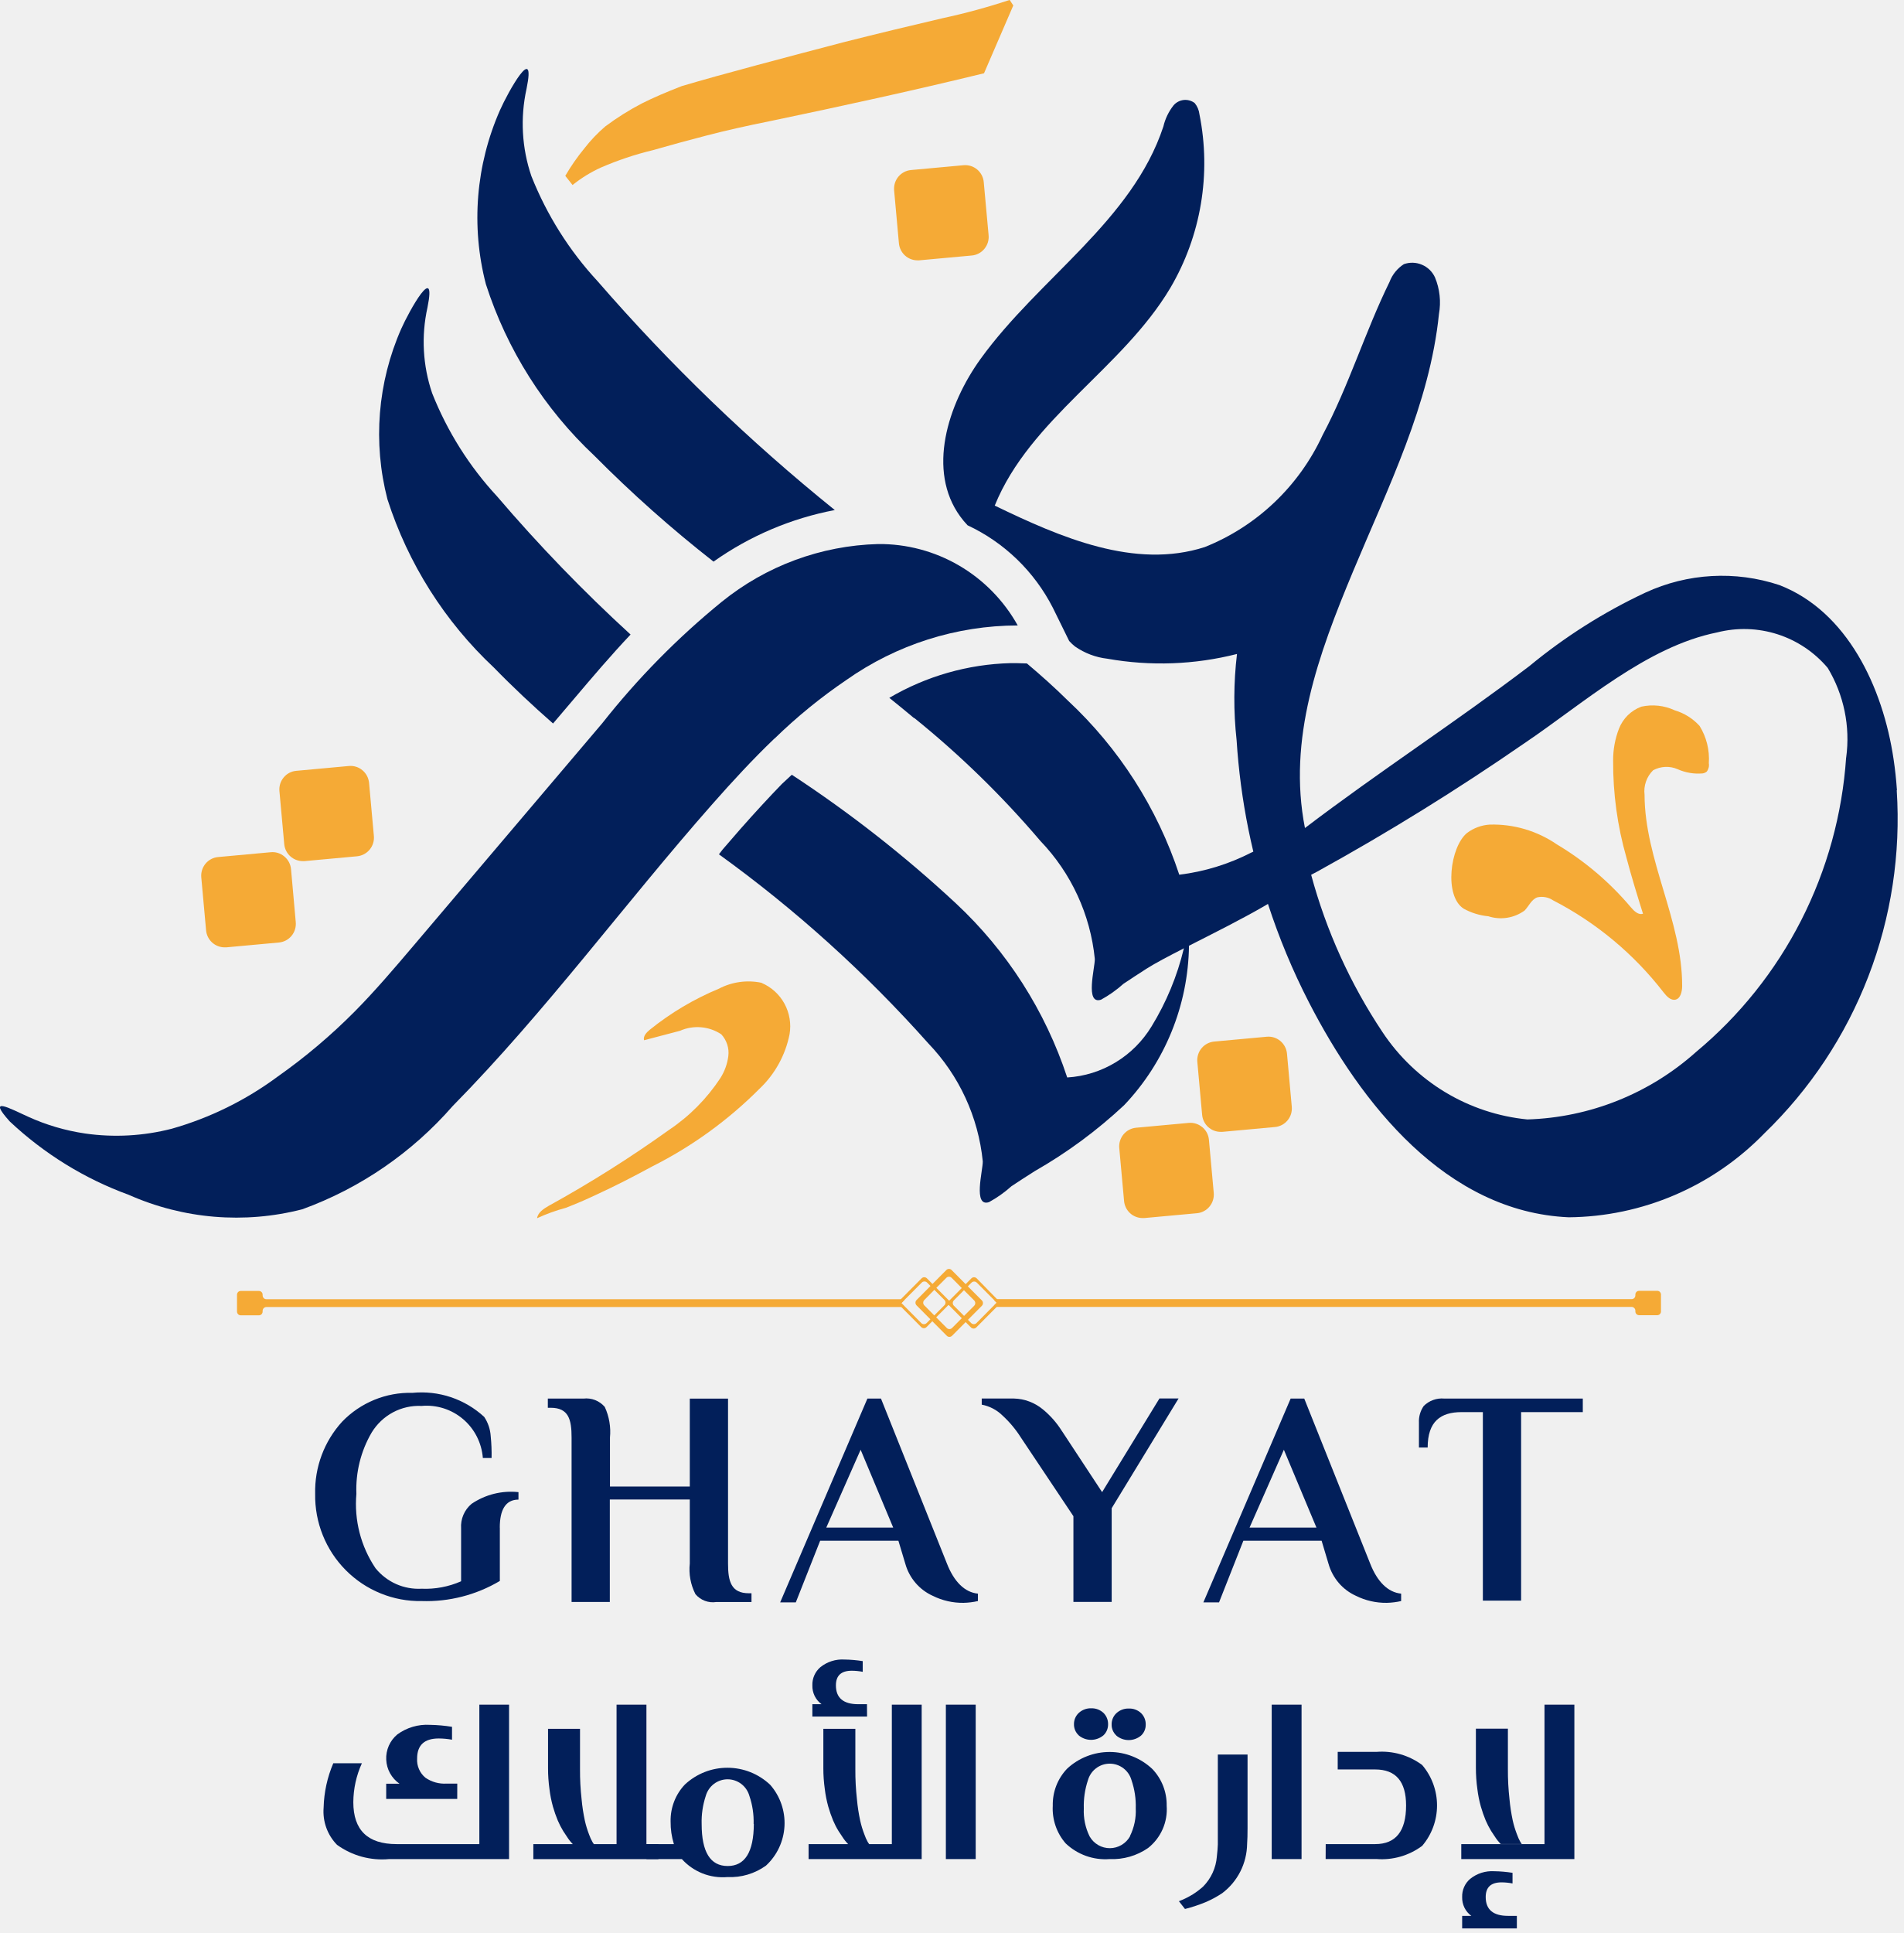
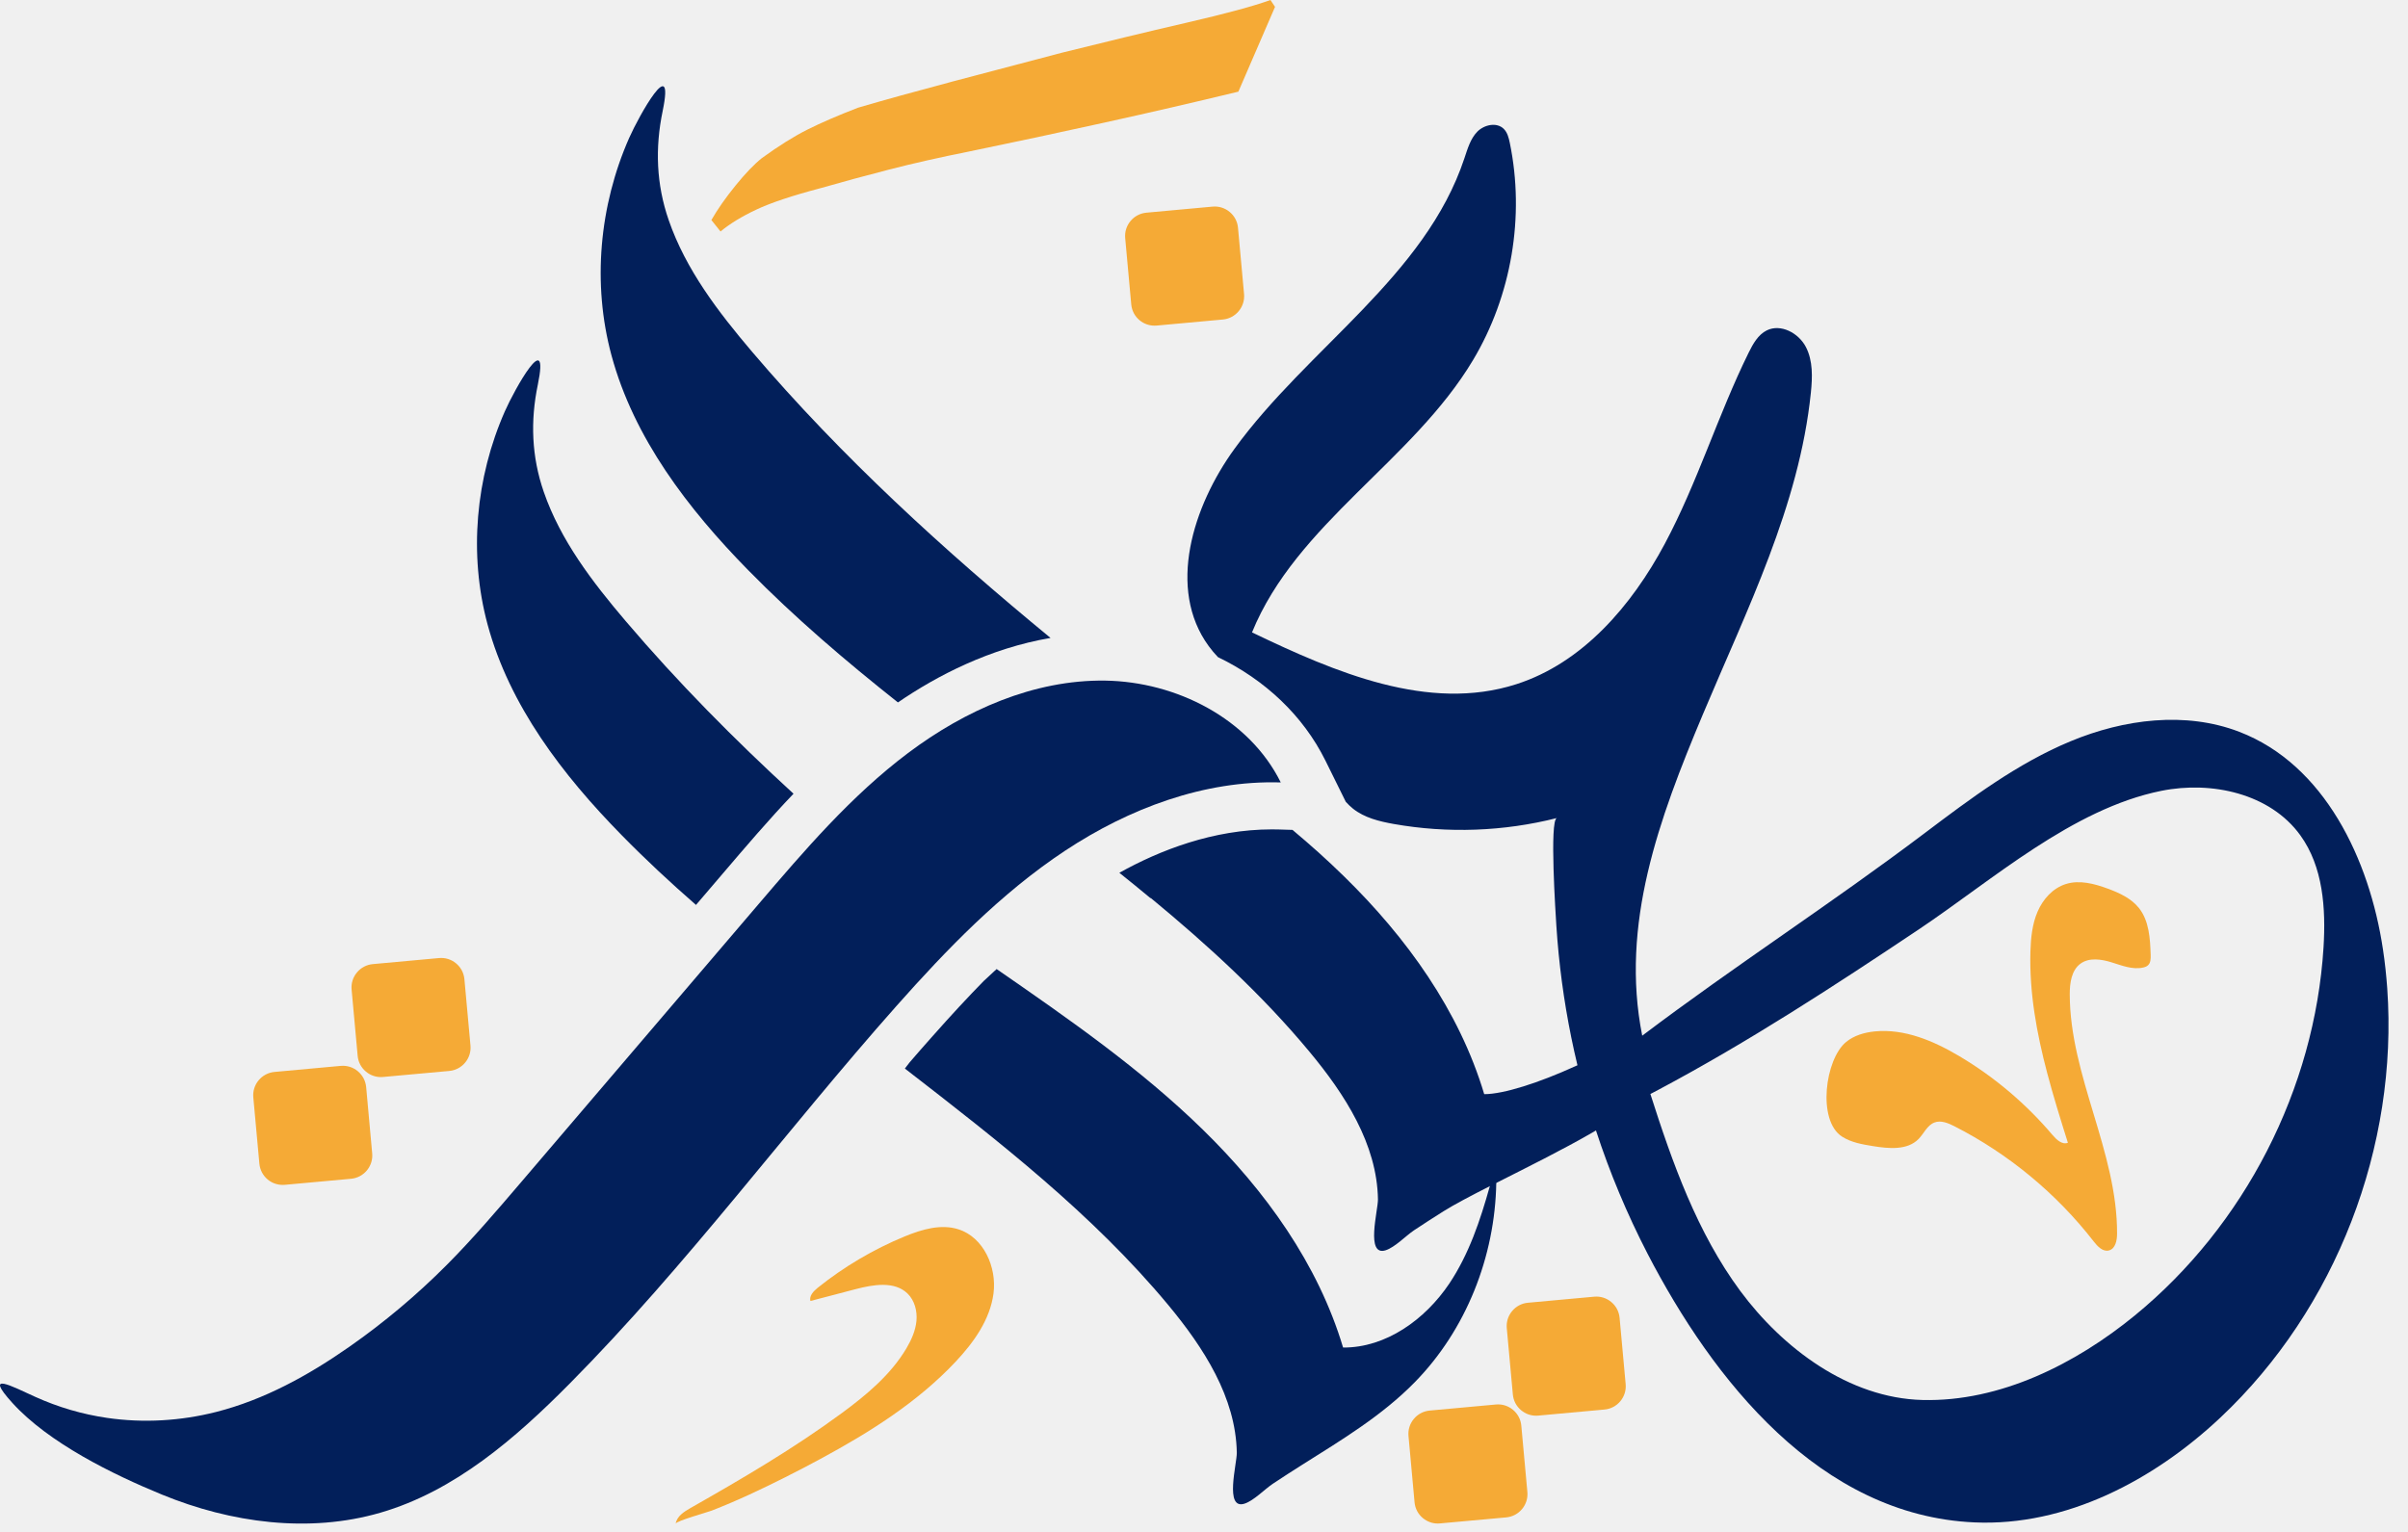
- <svg xmlns="http://www.w3.org/2000/svg" width="65" height="66" viewBox="0 0 65 66" fill="none">
-   <g clip-path="url(#clip0_188_131)">
-     <path d="M17.385 58.203V63.476H13.288C12.656 63.535 12.025 63.362 11.51 62.99C11.347 62.824 11.222 62.624 11.143 62.405C11.064 62.186 11.033 61.952 11.052 61.719C11.065 61.198 11.177 60.683 11.382 60.204H12.359C12.169 60.621 12.069 61.074 12.066 61.533C12.066 62.488 12.559 62.965 13.543 62.965H16.37V58.203L17.385 58.203ZM15.615 61.422H13.189V60.903H13.643C13.509 60.81 13.399 60.688 13.32 60.545C13.241 60.403 13.197 60.244 13.19 60.081C13.182 59.918 13.213 59.755 13.278 59.606C13.344 59.457 13.443 59.325 13.568 59.221C13.89 58.985 14.284 58.869 14.682 58.893C14.935 58.897 15.187 58.92 15.437 58.96V59.4C15.287 59.373 15.135 59.359 14.983 59.358C14.491 59.358 14.245 59.587 14.245 60.043C14.237 60.167 14.259 60.292 14.309 60.406C14.358 60.52 14.434 60.62 14.53 60.699C14.742 60.845 14.996 60.915 15.252 60.899H15.616L15.615 61.422Z" fill="#021F5A" />
-     <path d="M22.486 62.966V63.477H18.214V62.966H21.056V58.203H22.076V62.966H22.486ZM19.519 62.92C19.476 62.873 19.436 62.823 19.4 62.77L19.235 62.521C19.165 62.406 19.103 62.285 19.049 62.16C18.985 62.006 18.93 61.848 18.884 61.688C18.829 61.491 18.789 61.291 18.765 61.088C18.732 60.848 18.715 60.607 18.716 60.365V59.028H19.808V60.411C19.806 60.752 19.824 61.093 19.862 61.433C19.884 61.678 19.922 61.922 19.973 62.163C20.009 62.324 20.058 62.483 20.117 62.636C20.148 62.725 20.187 62.811 20.233 62.893L20.282 62.968H19.564L19.519 62.92Z" fill="#021F5A" />
-     <path d="M26.302 60.939C26.642 61.326 26.818 61.833 26.791 62.349C26.764 62.865 26.537 63.351 26.158 63.7C25.776 63.974 25.314 64.112 24.846 64.09C24.556 64.115 24.265 64.073 23.994 63.967C23.724 63.86 23.481 63.692 23.286 63.476H22.077V62.965H23.014C22.937 62.715 22.899 62.455 22.902 62.193C22.897 61.96 22.938 61.728 23.022 61.511C23.106 61.293 23.232 61.095 23.393 60.927C23.79 60.559 24.31 60.355 24.85 60.358C25.39 60.36 25.908 60.567 26.302 60.939M25.737 62.275C25.746 61.951 25.698 61.627 25.593 61.321C25.547 61.157 25.45 61.013 25.315 60.91C25.18 60.808 25.016 60.752 24.848 60.752C24.679 60.752 24.515 60.808 24.38 60.91C24.246 61.013 24.148 61.157 24.102 61.321C24 61.63 23.952 61.955 23.962 62.28C23.962 63.235 24.258 63.712 24.849 63.713C25.441 63.714 25.739 63.236 25.744 62.28" fill="#021F5A" />
-     <path d="M31.476 58.203V63.476H27.614V62.965H30.457V58.203L31.476 58.203ZM29.611 58.61H27.743V58.188H28.057C27.956 58.114 27.875 58.017 27.82 57.905C27.766 57.792 27.739 57.669 27.743 57.544C27.739 57.427 27.762 57.31 27.809 57.203C27.856 57.096 27.927 57.001 28.015 56.925C28.248 56.737 28.543 56.644 28.84 56.663C29.049 56.666 29.257 56.684 29.463 56.717V57.082C29.34 57.058 29.214 57.046 29.088 57.045C28.727 57.045 28.547 57.211 28.547 57.545C28.547 57.974 28.802 58.188 29.31 58.188H29.608L29.611 58.61ZM28.923 62.92C28.879 62.873 28.839 62.823 28.803 62.77L28.638 62.521C28.567 62.406 28.505 62.285 28.452 62.16C28.388 62.006 28.333 61.848 28.287 61.688C28.232 61.491 28.192 61.291 28.168 61.088C28.134 60.848 28.117 60.607 28.118 60.365V59.028H29.211V60.411C29.209 60.752 29.227 61.093 29.265 61.433C29.287 61.678 29.324 61.922 29.376 62.163C29.412 62.324 29.46 62.483 29.52 62.636C29.551 62.726 29.589 62.812 29.635 62.894L29.685 62.969H28.967L28.923 62.92Z" fill="#021F5A" />
-     <path d="M33.321 58.203H32.302V63.476H33.321V58.203Z" fill="#021F5A" />
-     <path d="M36.394 62.941C36.085 62.587 35.927 62.125 35.953 61.654C35.948 61.421 35.988 61.189 36.072 60.972C36.157 60.755 36.283 60.556 36.444 60.388C36.84 60.02 37.361 59.817 37.901 59.819C38.44 59.821 38.959 60.029 39.353 60.4C39.675 60.736 39.851 61.187 39.843 61.654C39.863 61.928 39.816 62.204 39.705 62.456C39.594 62.708 39.423 62.928 39.208 63.098C38.823 63.364 38.362 63.497 37.895 63.476C37.621 63.497 37.346 63.46 37.088 63.368C36.829 63.275 36.593 63.13 36.393 62.94M36.838 59.249C36.786 59.201 36.745 59.143 36.717 59.078C36.689 59.013 36.676 58.942 36.677 58.871C36.676 58.799 36.69 58.727 36.718 58.661C36.747 58.594 36.789 58.534 36.842 58.485C36.957 58.38 37.108 58.323 37.263 58.328C37.34 58.325 37.417 58.337 37.489 58.364C37.562 58.391 37.628 58.433 37.685 58.485C37.736 58.536 37.776 58.596 37.803 58.662C37.83 58.728 37.843 58.8 37.842 58.871C37.843 58.943 37.83 59.014 37.802 59.08C37.775 59.146 37.733 59.205 37.681 59.253C37.562 59.351 37.413 59.405 37.26 59.405C37.106 59.405 36.958 59.351 36.839 59.253M38.589 62.691C38.735 62.397 38.803 62.069 38.787 61.74C38.797 61.416 38.748 61.093 38.643 60.786C38.598 60.622 38.5 60.478 38.366 60.376C38.231 60.273 38.067 60.218 37.898 60.218C37.729 60.218 37.565 60.273 37.431 60.376C37.296 60.478 37.199 60.622 37.153 60.786C37.05 61.094 37.003 61.419 37.013 61.745C36.997 62.076 37.065 62.406 37.212 62.703C37.282 62.826 37.383 62.927 37.505 62.998C37.626 63.068 37.764 63.105 37.905 63.104C38.045 63.103 38.183 63.065 38.304 62.993C38.425 62.921 38.525 62.819 38.594 62.695M38.124 59.257C38.072 59.209 38.031 59.151 38.003 59.086C37.975 59.02 37.961 58.95 37.963 58.879C37.962 58.807 37.976 58.735 38.004 58.669C38.032 58.602 38.075 58.542 38.128 58.493C38.242 58.388 38.393 58.331 38.549 58.336C38.626 58.333 38.703 58.345 38.775 58.372C38.847 58.399 38.914 58.441 38.97 58.493C39.021 58.544 39.061 58.604 39.088 58.67C39.115 58.736 39.129 58.808 39.127 58.879C39.129 58.951 39.116 59.022 39.088 59.088C39.06 59.154 39.019 59.213 38.966 59.261C38.848 59.359 38.699 59.413 38.545 59.413C38.392 59.413 38.243 59.359 38.125 59.261" fill="#021F5A" />
-     <path d="M40.261 64.915C40.427 64.851 40.588 64.772 40.74 64.678C40.862 64.6 40.978 64.513 41.086 64.416C41.36 64.14 41.527 63.775 41.557 63.386C41.577 63.214 41.587 63.077 41.59 62.975C41.59 62.898 41.59 62.746 41.59 62.518V59.907H42.605V62.423C42.605 62.645 42.6 62.823 42.59 62.959C42.585 63.286 42.507 63.608 42.359 63.9C42.212 64.191 41.999 64.445 41.739 64.641C41.568 64.755 41.387 64.853 41.199 64.936C40.961 65.035 40.717 65.117 40.468 65.18L40.261 64.915Z" fill="#021F5A" />
-     <path d="M44.449 58.203H43.43V63.476H44.449V58.203Z" fill="#021F5A" />
-     <path d="M45.274 62.965H46.963C47.667 62.965 48.019 62.525 48.019 61.645C48.019 60.825 47.667 60.416 46.963 60.416H45.684V59.816H47.005C47.562 59.771 48.118 59.93 48.568 60.264C48.896 60.648 49.076 61.138 49.076 61.645C49.076 62.151 48.896 62.641 48.568 63.025C48.118 63.359 47.563 63.519 47.005 63.474H45.272L45.274 62.965Z" fill="#021F5A" />
-     <path d="M53.766 58.203V63.476H49.904V62.965H52.746V58.203L53.766 58.203ZM51.504 65.415H51.802V65.843H49.934V65.415H50.247C50.147 65.342 50.066 65.245 50.011 65.133C49.957 65.02 49.93 64.897 49.934 64.772C49.93 64.655 49.953 64.538 50 64.431C50.047 64.324 50.117 64.229 50.206 64.153C50.439 63.965 50.733 63.872 51.031 63.891C51.24 63.894 51.448 63.912 51.654 63.945V64.308C51.531 64.284 51.405 64.272 51.279 64.271C50.918 64.271 50.738 64.437 50.738 64.771C50.738 65.2 50.992 65.415 51.501 65.415M51.208 62.915C51.164 62.868 51.124 62.818 51.088 62.765L50.923 62.516C50.853 62.401 50.791 62.28 50.737 62.155C50.673 62.001 50.618 61.843 50.572 61.682C50.517 61.486 50.477 61.285 50.453 61.083C50.419 60.843 50.403 60.602 50.403 60.36V59.023H51.496V60.406C51.494 60.747 51.512 61.088 51.55 61.428C51.572 61.673 51.61 61.917 51.661 62.158C51.697 62.319 51.745 62.477 51.805 62.631C51.836 62.72 51.874 62.806 51.92 62.888L51.97 62.963H51.252L51.208 62.915Z" fill="#021F5A" />
-     <path d="M30.879 44.396L30.78 44.496L30.879 44.596V44.627H9.098C9.081 44.627 9.064 44.631 9.048 44.637C9.033 44.644 9.019 44.653 9.007 44.665C8.995 44.677 8.986 44.691 8.979 44.707C8.973 44.723 8.969 44.739 8.969 44.756V44.781C8.969 44.816 8.956 44.848 8.932 44.873C8.908 44.897 8.875 44.91 8.841 44.91H8.222C8.188 44.91 8.156 44.897 8.132 44.873C8.108 44.848 8.094 44.816 8.094 44.781V44.206C8.094 44.172 8.108 44.139 8.132 44.115C8.156 44.091 8.188 44.078 8.222 44.078H8.841C8.875 44.078 8.908 44.091 8.932 44.115C8.956 44.139 8.969 44.172 8.969 44.206V44.231C8.969 44.248 8.973 44.265 8.979 44.281C8.986 44.297 8.995 44.311 9.007 44.323C9.019 44.335 9.033 44.344 9.048 44.351C9.064 44.357 9.081 44.36 9.098 44.36H30.878L30.879 44.396Z" fill="#F5AA36" />
-     <path d="M56.724 44.203V44.777C56.724 44.812 56.711 44.844 56.687 44.868C56.663 44.893 56.63 44.906 56.596 44.906H55.977C55.943 44.906 55.91 44.893 55.886 44.868C55.862 44.844 55.849 44.812 55.849 44.777V44.752C55.849 44.718 55.835 44.685 55.811 44.661C55.787 44.637 55.755 44.623 55.721 44.623H33.963V44.559L34.037 44.484L33.963 44.409V44.358H55.721C55.755 44.358 55.787 44.345 55.811 44.321C55.835 44.297 55.849 44.264 55.849 44.229V44.203C55.849 44.168 55.862 44.136 55.886 44.111C55.91 44.087 55.943 44.074 55.977 44.074H56.596C56.63 44.074 56.663 44.087 56.687 44.111C56.711 44.136 56.724 44.168 56.724 44.203Z" fill="#F5AA36" />
-     <path d="M33.355 43.648C33.331 43.624 33.298 43.61 33.264 43.61C33.231 43.61 33.198 43.624 33.174 43.648L32.975 43.848L32.412 44.414L32.335 44.494L33.159 45.324C33.171 45.336 33.185 45.346 33.201 45.352C33.217 45.359 33.233 45.362 33.25 45.362C33.267 45.362 33.284 45.359 33.299 45.352C33.315 45.346 33.329 45.336 33.341 45.324L34.036 44.624L34.084 44.576C34.108 44.552 34.121 44.52 34.121 44.485C34.121 44.451 34.108 44.419 34.084 44.394L33.355 43.648ZM33.057 45.064L32.925 44.931L32.576 44.582C32.564 44.57 32.554 44.556 32.548 44.54C32.542 44.525 32.538 44.508 32.538 44.491C32.538 44.474 32.542 44.457 32.548 44.441C32.554 44.426 32.564 44.411 32.576 44.399L32.923 44.05L33.055 43.918L33.178 43.794C33.202 43.77 33.235 43.756 33.269 43.756C33.302 43.756 33.335 43.77 33.359 43.794L34.038 44.477L33.964 44.552L33.348 45.174C33.336 45.186 33.322 45.196 33.306 45.202C33.291 45.209 33.274 45.212 33.257 45.212C33.24 45.212 33.223 45.209 33.208 45.202C33.192 45.196 33.178 45.186 33.166 45.174L33.057 45.064Z" fill="#F5AA36" />
-     <path d="M33.051 43.919L32.978 43.846L32.499 43.364C32.488 43.352 32.473 43.342 32.458 43.336C32.442 43.329 32.425 43.326 32.408 43.326C32.392 43.326 32.375 43.329 32.359 43.336C32.344 43.342 32.33 43.352 32.318 43.364L31.772 43.913L31.301 44.388C31.277 44.413 31.264 44.445 31.264 44.479C31.264 44.513 31.277 44.546 31.301 44.57L32.333 45.608C32.344 45.62 32.359 45.63 32.374 45.636C32.39 45.643 32.407 45.646 32.423 45.646C32.44 45.646 32.457 45.643 32.473 45.636C32.488 45.63 32.502 45.62 32.514 45.608L32.98 45.139L33.053 45.066L33.532 44.584C33.544 44.572 33.553 44.558 33.56 44.542C33.566 44.527 33.569 44.51 33.569 44.493C33.569 44.476 33.566 44.459 33.56 44.443C33.553 44.428 33.544 44.413 33.532 44.401L33.051 43.919ZM32.514 45.342C32.502 45.354 32.488 45.364 32.473 45.37C32.457 45.377 32.44 45.38 32.423 45.38C32.407 45.38 32.39 45.377 32.374 45.37C32.359 45.364 32.344 45.354 32.333 45.342L31.979 44.986L31.906 44.913L31.566 44.57C31.542 44.546 31.528 44.513 31.528 44.479C31.528 44.445 31.542 44.413 31.566 44.388L31.904 44.045L31.977 43.972L32.318 43.63C32.33 43.618 32.344 43.608 32.359 43.601C32.375 43.595 32.392 43.592 32.408 43.592C32.425 43.592 32.442 43.595 32.458 43.601C32.473 43.608 32.488 43.618 32.499 43.63L32.92 44.053L33.268 44.401C33.28 44.413 33.29 44.428 33.296 44.443C33.303 44.459 33.306 44.476 33.306 44.493C33.306 44.51 33.303 44.527 33.296 44.542C33.29 44.558 33.28 44.572 33.268 44.584L32.514 45.342Z" fill="#F5AA36" />
-     <path d="M32.414 44.411L31.976 43.971L31.844 43.838L31.655 43.648C31.643 43.636 31.629 43.626 31.613 43.619C31.598 43.613 31.581 43.61 31.564 43.61C31.547 43.61 31.53 43.613 31.515 43.619C31.499 43.626 31.485 43.636 31.473 43.648L30.778 44.347L30.73 44.395C30.706 44.42 30.693 44.452 30.693 44.486C30.693 44.52 30.706 44.553 30.73 44.577L30.765 44.612L31.46 45.312C31.484 45.336 31.517 45.35 31.551 45.35C31.584 45.35 31.617 45.336 31.641 45.312L31.84 45.112L31.972 44.979L32.396 44.552L32.474 44.472L32.414 44.411ZM31.644 45.175C31.62 45.199 31.587 45.213 31.554 45.213C31.52 45.213 31.487 45.199 31.463 45.175L30.784 44.491L30.883 44.391L31.479 43.792C31.491 43.779 31.505 43.77 31.521 43.763C31.536 43.757 31.553 43.754 31.57 43.754C31.587 43.754 31.604 43.757 31.619 43.763C31.635 43.77 31.649 43.779 31.661 43.792L31.909 44.041L32.252 44.384C32.264 44.396 32.274 44.411 32.28 44.426C32.287 44.442 32.29 44.459 32.29 44.476C32.29 44.493 32.287 44.51 32.28 44.525C32.274 44.541 32.264 44.555 32.252 44.567L31.644 45.175Z" fill="#F5AA36" />
-     <path d="M17.07 52.158V53.98C16.263 54.459 15.336 54.697 14.399 54.666C13.919 54.675 13.443 54.586 12.998 54.404C12.553 54.224 12.149 53.954 11.81 53.613C11.47 53.272 11.203 52.865 11.023 52.417C10.843 51.97 10.755 51.49 10.763 51.008C10.741 50.097 11.071 49.214 11.683 48.543C11.994 48.22 12.368 47.966 12.782 47.796C13.196 47.626 13.64 47.545 14.087 47.557C14.53 47.514 14.976 47.564 15.398 47.705C15.82 47.847 16.208 48.076 16.536 48.378C16.667 48.574 16.743 48.8 16.758 49.035C16.783 49.283 16.793 49.533 16.788 49.782H16.49C16.47 49.526 16.4 49.277 16.284 49.049C16.168 48.821 16.008 48.618 15.813 48.453C15.619 48.288 15.393 48.163 15.15 48.086C14.907 48.009 14.652 47.981 14.398 48.004C14.058 47.987 13.72 48.063 13.42 48.223C13.12 48.384 12.868 48.623 12.691 48.915C12.322 49.547 12.142 50.273 12.171 51.006C12.091 51.902 12.322 52.8 12.824 53.545C13.013 53.778 13.254 53.963 13.527 54.085C13.8 54.206 14.098 54.261 14.397 54.245C14.86 54.265 15.322 54.178 15.747 53.991V52.184C15.736 52.026 15.763 51.868 15.825 51.723C15.887 51.577 15.983 51.449 16.104 51.347C16.574 51.028 17.142 50.886 17.706 50.947V51.202C17.261 51.202 17.068 51.56 17.068 52.157" fill="#021F5A" />
-     <path d="M23.557 50.754V47.754H24.863V53.384C24.863 53.984 24.962 54.4 25.575 54.4H25.664V54.699H24.462C24.33 54.719 24.196 54.705 24.071 54.658C23.947 54.611 23.836 54.533 23.75 54.431C23.585 54.108 23.518 53.745 23.557 53.385V51.199H20.826V54.698H19.52V49.083C19.52 48.471 19.421 48.067 18.808 48.067H18.709V47.753H19.926C20.061 47.737 20.198 47.755 20.325 47.804C20.451 47.854 20.564 47.934 20.653 48.037C20.804 48.364 20.866 48.725 20.831 49.083V50.755L23.557 50.754Z" fill="#021F5A" />
-     <path d="M30.086 47.752L32.343 53.397C32.58 53.997 32.939 54.368 33.397 54.413V54.666C33.236 54.703 33.072 54.723 32.907 54.727C32.542 54.732 32.181 54.65 31.854 54.487C31.628 54.385 31.428 54.235 31.267 54.047C31.105 53.858 30.986 53.637 30.919 53.398L30.681 52.606H28.009L27.177 54.712H26.643L29.623 47.752H30.086ZM29.391 49.5L28.218 52.158H30.504L29.391 49.5Z" fill="#021F5A" />
-     <path d="M36.273 48.872L37.638 50.947L39.597 47.748H40.25L37.965 51.496V54.696H36.658V51.769L34.863 49.081C34.689 48.806 34.479 48.554 34.239 48.334C34.044 48.141 33.796 48.011 33.527 47.96V47.751H34.625C34.988 47.759 35.338 47.891 35.618 48.124C35.875 48.336 36.095 48.588 36.271 48.871" fill="#021F5A" />
-     <path d="M44.541 47.752L46.797 53.397C47.034 53.997 47.393 54.368 47.85 54.413V54.666C47.689 54.703 47.525 54.723 47.36 54.727C46.995 54.732 46.634 54.65 46.306 54.487C46.081 54.385 45.881 54.235 45.719 54.047C45.558 53.858 45.439 53.637 45.371 53.398L45.134 52.606H42.462L41.631 54.712H41.096L44.077 47.752H44.541ZM43.845 49.5L42.673 52.158H44.958L43.845 49.5Z" fill="#021F5A" />
-     <path d="M49.32 47.752H54.054V48.215H51.947V54.651H50.641V48.215H49.914C49.201 48.215 48.756 48.529 48.756 49.425H48.458V48.573C48.448 48.371 48.506 48.172 48.621 48.006C48.711 47.915 48.821 47.846 48.941 47.802C49.061 47.758 49.189 47.741 49.316 47.752" fill="#021F5A" />
-     <path d="M33.605 2.502C32.402 2.795 31.19 3.076 29.968 3.347C28.746 3.618 27.534 3.878 26.331 4.129C25.502 4.295 24.766 4.461 24.123 4.629C23.48 4.796 22.869 4.963 22.289 5.129C21.683 5.275 21.09 5.474 20.517 5.723C20.172 5.88 19.849 6.08 19.553 6.317L19.305 6.004C19.497 5.674 19.715 5.36 19.957 5.066C20.17 4.791 20.409 4.54 20.673 4.315C21.066 4.021 21.482 3.76 21.917 3.533C22.29 3.345 22.746 3.147 23.285 2.939C23.99 2.731 24.851 2.491 25.868 2.219C26.884 1.947 27.869 1.687 28.822 1.438C29.981 1.146 31.101 0.875 32.179 0.624C32.957 0.457 33.725 0.248 34.48 -0.002L34.605 0.186L33.605 2.502Z" fill="#F5AA36" />
-     <path d="M21.533 21.667C20.856 22.384 20.224 23.128 19.603 23.861L18.887 24.703C18.192 24.093 17.515 23.46 16.87 22.797C15.19 21.225 13.938 19.246 13.232 17.049C12.729 15.11 12.895 13.056 13.703 11.225C13.969 10.625 14.922 8.905 14.598 10.501C14.382 11.473 14.438 12.486 14.759 13.428C15.276 14.732 16.029 15.928 16.981 16.954C18.402 18.618 19.923 20.192 21.536 21.667" fill="#021F5A" />
-     <path d="M40.605 32.292C40.577 34.322 39.787 36.266 38.392 37.733C37.466 38.6 36.442 39.356 35.342 39.984C35.074 40.155 34.806 40.325 34.542 40.502C34.308 40.712 34.051 40.895 33.776 41.045C33.219 41.23 33.569 39.952 33.563 39.655C33.411 38.14 32.756 36.721 31.705 35.627C29.561 33.219 27.163 31.053 24.552 29.17C24.595 29.113 24.637 29.056 24.683 29C24.881 28.77 25.08 28.54 25.279 28.312C25.809 27.712 26.272 27.212 26.696 26.774C26.698 26.771 26.7 26.769 26.703 26.767C26.815 26.661 26.927 26.556 27.041 26.453C29.027 27.755 30.901 29.223 32.642 30.842C34.388 32.469 35.697 34.515 36.446 36.789C37.03 36.754 37.598 36.577 38.099 36.273C38.601 35.97 39.022 35.548 39.327 35.045C39.832 34.222 40.204 33.324 40.429 32.384C40.436 32.362 40.441 32.339 40.447 32.317C40.498 32.137 40.547 31.956 40.596 31.777C40.602 31.949 40.605 32.122 40.602 32.295" fill="#021F5A" />
-     <path d="M41.059 38.486C40.995 38.432 40.921 38.391 40.841 38.366C40.761 38.341 40.678 38.332 40.594 38.34L38.798 38.505C38.715 38.513 38.635 38.537 38.561 38.576C38.487 38.615 38.422 38.668 38.368 38.733C38.315 38.797 38.275 38.872 38.25 38.952C38.225 39.032 38.216 39.116 38.224 39.2L38.388 41.008C38.403 41.167 38.475 41.314 38.592 41.422C38.709 41.529 38.862 41.589 39.02 41.589H39.078L40.875 41.424C40.958 41.417 41.04 41.393 41.114 41.353C41.188 41.314 41.254 41.26 41.307 41.195C41.361 41.13 41.401 41.055 41.425 40.974C41.45 40.893 41.458 40.809 41.45 40.724L41.286 38.917C41.279 38.833 41.255 38.752 41.216 38.678C41.177 38.603 41.124 38.538 41.059 38.484" fill="#F5AA36" />
-     <path d="M43.952 35.976C43.944 35.892 43.92 35.811 43.881 35.737C43.842 35.663 43.789 35.597 43.725 35.543C43.661 35.489 43.587 35.449 43.508 35.424C43.428 35.399 43.344 35.39 43.261 35.398L41.464 35.563C41.381 35.571 41.3 35.595 41.226 35.634C41.152 35.673 41.087 35.726 41.034 35.791C40.98 35.855 40.94 35.93 40.916 36.01C40.891 36.09 40.882 36.174 40.89 36.258L41.054 38.065C41.068 38.224 41.141 38.371 41.258 38.479C41.374 38.586 41.527 38.646 41.685 38.646H41.744L43.54 38.481C43.623 38.474 43.704 38.45 43.778 38.411C43.852 38.372 43.918 38.318 43.971 38.254C44.025 38.189 44.065 38.115 44.09 38.035C44.114 37.954 44.123 37.87 44.115 37.786L43.952 35.976Z" fill="#F5AA36" />
-     <path d="M33.596 6.219C33.589 6.136 33.565 6.054 33.526 5.98C33.487 5.906 33.434 5.84 33.37 5.786C33.306 5.733 33.232 5.692 33.152 5.667C33.073 5.643 32.989 5.634 32.906 5.641L31.11 5.806C31.026 5.814 30.946 5.838 30.872 5.877C30.798 5.916 30.733 5.969 30.679 6.034C30.626 6.099 30.586 6.173 30.561 6.253C30.537 6.333 30.528 6.418 30.535 6.501L30.699 8.309C30.714 8.467 30.787 8.615 30.904 8.722C31.02 8.829 31.173 8.889 31.331 8.889H31.39L33.187 8.724C33.27 8.717 33.352 8.692 33.426 8.653C33.5 8.614 33.565 8.56 33.619 8.495C33.672 8.43 33.712 8.355 33.737 8.274C33.761 8.193 33.77 8.109 33.761 8.025L33.596 6.219Z" fill="#F5AA36" />
-     <path d="M56.116 31.195C55.96 31.256 55.807 31.11 55.699 30.982C54.98 30.129 54.125 29.402 53.169 28.831C52.494 28.368 51.691 28.131 50.874 28.155C50.594 28.172 50.325 28.272 50.1 28.441C49.524 28.914 49.306 30.59 49.986 31.026C50.246 31.169 50.532 31.257 50.828 31.285C51.034 31.352 51.253 31.37 51.468 31.336C51.682 31.303 51.886 31.219 52.063 31.092C52.211 30.941 52.298 30.714 52.496 30.64C52.588 30.619 52.684 30.617 52.777 30.634C52.87 30.651 52.958 30.687 53.037 30.74C54.509 31.498 55.797 32.571 56.812 33.883C56.917 34.019 57.062 34.173 57.227 34.13C57.392 34.087 57.446 33.856 57.447 33.673C57.457 31.444 56.168 29.367 56.163 27.137C56.144 26.985 56.161 26.83 56.212 26.684C56.262 26.539 56.346 26.408 56.455 26.3C56.583 26.231 56.726 26.191 56.871 26.185C57.017 26.179 57.163 26.206 57.296 26.265C57.564 26.384 57.857 26.433 58.149 26.407C58.2 26.399 58.247 26.378 58.287 26.345C58.318 26.305 58.34 26.259 58.352 26.21C58.365 26.161 58.367 26.11 58.358 26.061C58.389 25.612 58.278 25.165 58.041 24.784C57.812 24.533 57.52 24.35 57.196 24.254C56.839 24.087 56.438 24.043 56.053 24.128C55.88 24.192 55.722 24.293 55.59 24.422C55.459 24.552 55.356 24.709 55.288 24.882C55.155 25.229 55.087 25.598 55.09 25.97C55.083 27.091 55.236 28.207 55.545 29.285C55.713 29.925 55.91 30.56 56.107 31.19" fill="#F5AA36" />
-     <path d="M26.011 33.557C25.516 33.452 25.001 33.523 24.552 33.757C23.704 34.109 22.91 34.58 22.194 35.157L22.188 35.162C22.077 35.253 21.958 35.38 21.995 35.518L23.22 35.196C23.446 35.096 23.694 35.054 23.94 35.075C24.187 35.095 24.424 35.178 24.631 35.314C24.723 35.413 24.792 35.53 24.834 35.659C24.876 35.787 24.89 35.923 24.873 36.058C24.839 36.326 24.746 36.584 24.6 36.812C24.139 37.513 23.543 38.114 22.848 38.579C21.53 39.524 20.157 40.39 18.738 41.172C18.565 41.272 18.372 41.396 18.341 41.595C18.657 41.449 18.985 41.33 19.322 41.24C19.667 41.107 20.008 40.961 20.344 40.801C20.997 40.502 21.636 40.173 22.269 39.829C23.626 39.147 24.865 38.251 25.939 37.173C26.465 36.675 26.824 36.023 26.965 35.31C27.025 34.953 26.963 34.587 26.79 34.269C26.617 33.952 26.343 33.703 26.012 33.562" fill="#F5AA36" />
-     <path d="M64.782 26.979C64.757 26.624 64.72 26.27 64.667 25.92C64.302 23.457 63.078 20.87 60.768 19.977C59.265 19.477 57.63 19.569 56.192 20.234C54.77 20.9 53.438 21.744 52.227 22.745C49.692 24.67 47.099 26.345 44.565 28.272C43.968 25.232 45.019 22.359 46.211 19.502C47.403 16.644 48.826 13.803 49.141 10.724C49.217 10.301 49.17 9.865 49.005 9.469C48.915 9.275 48.757 9.122 48.561 9.039C48.365 8.955 48.145 8.949 47.944 9.019C47.72 9.163 47.548 9.375 47.454 9.625C46.616 11.333 46.063 13.175 45.169 14.854C44.362 16.6 42.922 17.969 41.143 18.679C38.758 19.448 36.223 18.353 33.971 17.263C35.177 14.292 38.332 12.585 39.969 9.829C41.017 8.045 41.371 5.933 40.962 3.902C40.946 3.761 40.889 3.627 40.799 3.518C40.692 3.437 40.557 3.4 40.424 3.414C40.29 3.429 40.167 3.494 40.079 3.596C39.911 3.808 39.792 4.055 39.73 4.32C38.665 7.544 35.474 9.502 33.489 12.252C32.357 13.821 31.654 16.072 32.794 17.636C32.87 17.741 32.954 17.842 33.044 17.936C34.3 18.523 35.325 19.515 35.957 20.754L36.513 21.885C36.574 21.953 36.64 22.016 36.712 22.073C37.041 22.302 37.42 22.446 37.818 22.491C39.288 22.752 40.796 22.697 42.244 22.329C42.128 23.306 42.123 24.294 42.231 25.272C42.296 26.295 42.431 27.312 42.634 28.317C42.686 28.572 42.742 28.825 42.802 29.078L42.732 29.111C41.962 29.506 41.13 29.762 40.273 29.866C39.524 27.593 38.215 25.548 36.469 23.921C36.02 23.477 35.551 23.058 35.07 22.653L34.711 22.642H34.512C33.055 22.679 31.63 23.087 30.371 23.827C30.655 24.055 30.937 24.285 31.217 24.52L31.224 24.515C32.787 25.776 34.228 27.182 35.531 28.714C36.583 29.808 37.238 31.228 37.389 32.743C37.395 33.043 37.044 34.317 37.602 34.133C37.877 33.982 38.134 33.8 38.368 33.59C38.632 33.411 38.9 33.241 39.163 33.07C39.448 32.889 39.898 32.652 40.421 32.385L40.596 32.296C41.424 31.875 42.402 31.387 43.194 30.927L43.302 30.863C43.678 32.019 44.145 33.143 44.701 34.223C46.477 37.675 49.377 41.377 53.574 41.563C54.82 41.552 56.052 41.293 57.198 40.801C58.345 40.309 59.383 39.594 60.254 38.697C61.811 37.195 63.023 35.368 63.804 33.344C64.585 31.321 64.916 29.15 64.775 26.984M63.047 25.863C62.916 27.801 62.394 29.692 61.514 31.42C60.633 33.149 59.411 34.679 57.923 35.917C56.331 37.342 54.291 38.157 52.161 38.222C51.169 38.125 50.211 37.807 49.355 37.292C48.5 36.776 47.769 36.077 47.215 35.243C46.117 33.597 45.293 31.782 44.777 29.869C44.85 29.829 44.922 29.793 44.996 29.753C47.421 28.415 49.777 26.955 52.057 25.379C54.062 24.028 56.222 22.08 58.642 21.593C59.322 21.42 60.035 21.442 60.703 21.656C61.37 21.87 61.964 22.268 62.418 22.805C62.97 23.722 63.193 24.801 63.049 25.863" fill="#021F5A" />
-     <path d="M26.451 25.218C27.208 24.48 28.029 23.811 28.903 23.218C30.618 22.009 32.661 21.359 34.756 21.355C34.282 20.504 33.589 19.797 32.75 19.308C31.911 18.819 30.956 18.566 29.987 18.576C28.038 18.627 26.161 19.322 24.643 20.552C23.139 21.778 21.773 23.166 20.57 24.691L14.112 32.301C13.466 33.062 12.82 33.822 12.119 34.531C11.306 35.351 10.423 36.097 9.48 36.761C8.391 37.567 7.167 38.17 5.866 38.539C4.899 38.788 3.894 38.844 2.906 38.702C2.234 38.603 1.579 38.411 0.961 38.129C0.323 37.839 -0.458 37.411 0.333 38.29C1.506 39.393 2.888 40.246 4.397 40.796C6.263 41.624 8.35 41.798 10.325 41.289C12.306 40.569 14.073 39.355 15.462 37.762C18.641 34.533 21.329 30.856 24.327 27.456C25.008 26.684 25.707 25.925 26.45 25.214" fill="#021F5A" />
-     <path d="M9.71 29.243C9.646 29.189 9.572 29.148 9.492 29.123C9.412 29.098 9.329 29.09 9.246 29.098L7.449 29.263C7.366 29.27 7.285 29.294 7.211 29.333C7.137 29.372 7.072 29.425 7.018 29.49C6.965 29.555 6.925 29.629 6.9 29.709C6.875 29.79 6.866 29.874 6.874 29.957L7.038 31.765C7.052 31.924 7.125 32.071 7.242 32.179C7.359 32.286 7.512 32.346 7.67 32.346H7.728L9.525 32.181C9.608 32.173 9.69 32.149 9.764 32.11C9.838 32.071 9.904 32.017 9.957 31.952C10.011 31.887 10.051 31.812 10.075 31.731C10.1 31.65 10.108 31.565 10.1 31.481L9.939 29.679C9.932 29.595 9.908 29.514 9.869 29.439C9.83 29.365 9.777 29.299 9.713 29.246" fill="#F5AA36" />
-     <path d="M12.604 26.731C12.596 26.648 12.572 26.567 12.533 26.492C12.494 26.418 12.441 26.352 12.377 26.299C12.313 26.245 12.239 26.204 12.16 26.18C12.08 26.155 11.996 26.146 11.913 26.154L10.117 26.319C10.034 26.326 9.953 26.35 9.879 26.389C9.805 26.428 9.74 26.482 9.687 26.546C9.633 26.611 9.593 26.685 9.568 26.765C9.544 26.846 9.535 26.93 9.543 27.013L9.707 28.821C9.721 28.979 9.794 29.127 9.911 29.234C10.028 29.342 10.18 29.401 10.338 29.402H10.397L12.193 29.237C12.361 29.221 12.516 29.139 12.624 29.009C12.732 28.879 12.784 28.711 12.768 28.542L12.604 26.731Z" fill="#F5AA36" />
-     <path d="M28.509 17.415C27.019 17.698 25.607 18.298 24.367 19.176C22.938 18.058 21.579 16.851 20.3 15.562C18.589 13.958 17.313 11.941 16.593 9.702C16.08 7.726 16.25 5.633 17.073 3.766C17.344 3.151 18.316 1.403 17.982 3.03C17.763 4.021 17.82 5.053 18.147 6.013C18.675 7.342 19.442 8.56 20.412 9.606C22.876 12.445 25.585 15.058 28.509 17.415" fill="#021F5A" />
-   </g>
-   <defs>
-     <clipPath id="clip0_188_131">
-       <rect width="64.817" height="65.842" fill="white" />
-     </clipPath>
-   </defs>
+ <svg xmlns="http://www.w3.org/2000/svg" width="66" height="42" viewBox="0 0 66 42" fill="none">
+   <path d="M33.942 2.513C32.727 2.807 31.503 3.09 30.268 3.362C29.033 3.635 27.808 3.896 26.595 4.147C25.758 4.314 25.015 4.482 24.365 4.65C23.716 4.817 23.099 4.985 22.512 5.153C21.718 5.362 21.121 5.561 20.723 5.75C20.325 5.938 20 6.137 19.749 6.347L19.498 6.033C19.666 5.739 19.886 5.425 20.157 5.09C20.43 4.754 20.671 4.503 20.88 4.336C21.341 4.001 21.759 3.739 22.136 3.55C22.512 3.362 22.974 3.163 23.517 2.953C24.23 2.744 25.098 2.504 26.123 2.231C27.15 1.959 28.143 1.697 29.107 1.445C30.278 1.153 31.409 0.88 32.498 0.628C33.586 0.377 34.36 0.168 34.821 -1.83506e-05L34.947 0.188L33.942 2.513Z" fill="#F5AA36" />
+   <path d="M21.749 21.761C21.064 22.48 20.426 23.229 19.799 23.964L19.076 24.81C18.373 24.197 17.69 23.562 17.038 22.896C15.423 21.25 13.966 19.35 13.364 17.122C12.844 15.195 13.034 13.095 13.84 11.272C14.108 10.665 15.071 8.943 14.741 10.546C14.534 11.543 14.569 12.517 14.904 13.486C15.363 14.815 16.237 15.956 17.148 17.027C18.577 18.707 20.126 20.272 21.749 21.761Z" fill="#021F5A" />
+   <path d="M41.011 32.432C40.976 34.449 40.187 36.458 38.776 37.897C37.878 38.814 36.772 39.478 35.695 40.157C35.424 40.329 35.155 40.5 34.888 40.679C34.659 40.832 34.37 41.139 34.114 41.224C33.551 41.409 33.905 40.126 33.899 39.827C33.873 38.311 32.99 36.948 32.022 35.781C29.95 33.288 27.364 31.28 24.801 29.296C24.845 29.238 24.888 29.181 24.933 29.125C25.131 28.894 25.334 28.663 25.537 28.435C26.072 27.83 26.535 27.331 26.968 26.89C26.97 26.888 26.972 26.885 26.975 26.884C27.088 26.777 27.201 26.672 27.316 26.568C29.283 27.93 31.26 29.301 32.97 30.973C34.681 32.646 36.127 34.653 36.812 36.945C37.99 36.953 39.063 36.173 39.721 35.195C40.261 34.388 40.572 33.459 40.834 32.521C40.841 32.499 40.847 32.476 40.854 32.454C40.904 32.274 40.954 32.092 41.003 31.912C41.011 32.084 41.013 32.258 41.011 32.432Z" fill="#021F5A" />
+   <path d="M41.469 38.653C41.337 38.543 41.172 38.491 41 38.507L39.185 38.673C39.015 38.689 38.86 38.77 38.751 38.902C38.641 39.033 38.589 39.2 38.605 39.371L38.771 41.187C38.786 41.357 38.867 41.512 38.999 41.621C39.116 41.718 39.259 41.77 39.409 41.77C39.428 41.77 39.448 41.769 39.468 41.767L41.283 41.602C41.453 41.586 41.608 41.505 41.718 41.373C41.827 41.241 41.879 41.075 41.863 40.904L41.697 39.088C41.682 38.917 41.601 38.763 41.469 38.653Z" fill="#F5AA36" />
+   <path d="M44.391 36.132C44.376 35.961 44.295 35.806 44.163 35.697C44.031 35.587 43.866 35.535 43.694 35.551L41.879 35.717C41.709 35.732 41.554 35.814 41.445 35.945C41.335 36.077 41.283 36.244 41.299 36.415L41.465 38.23C41.48 38.401 41.561 38.556 41.693 38.665C41.809 38.762 41.953 38.814 42.103 38.814C42.122 38.814 42.142 38.813 42.162 38.811L43.977 38.645C44.147 38.63 44.302 38.548 44.411 38.417C44.521 38.285 44.573 38.118 44.557 37.947L44.391 36.132Z" fill="#F5AA36" />
+   <path d="M33.932 6.246C33.917 6.075 33.836 5.921 33.704 5.811C33.572 5.702 33.407 5.649 33.235 5.665L31.421 5.831C31.25 5.847 31.095 5.928 30.986 6.06C30.876 6.192 30.824 6.358 30.84 6.529L31.006 8.345C31.021 8.515 31.102 8.67 31.234 8.78C31.35 8.877 31.494 8.928 31.643 8.928C31.663 8.928 31.683 8.927 31.703 8.926L33.518 8.76C33.87 8.727 34.13 8.414 34.098 8.062L33.932 6.246Z" fill="#F5AA36" />
+   <path d="M56.678 31.331C56.52 31.392 56.365 31.246 56.256 31.117C55.532 30.262 54.665 29.528 53.702 28.956C52.998 28.538 52.199 28.198 51.384 28.278C51.104 28.306 50.821 28.387 50.602 28.565C50.02 29.04 49.804 30.724 50.488 31.162C50.739 31.324 51.043 31.375 51.337 31.423C51.77 31.493 52.276 31.541 52.584 31.229C52.733 31.077 52.822 30.85 53.021 30.775C53.2 30.707 53.398 30.792 53.568 30.878C55.051 31.635 56.364 32.721 57.385 34.036C57.491 34.172 57.637 34.327 57.803 34.283C57.981 34.237 58.026 34.008 58.026 33.824C58.036 31.585 56.734 29.499 56.729 27.26C56.729 26.951 56.775 26.602 57.024 26.42C57.262 26.247 57.593 26.297 57.874 26.384C58.156 26.471 58.447 26.59 58.735 26.528C58.786 26.517 58.837 26.5 58.875 26.464C58.949 26.395 58.95 26.28 58.947 26.179C58.932 25.73 58.905 25.248 58.626 24.896C58.415 24.63 58.092 24.482 57.773 24.364C57.404 24.228 56.996 24.119 56.62 24.238C56.265 24.35 55.994 24.653 55.847 24.995C55.7 25.337 55.662 25.715 55.651 26.087C55.619 27.213 55.822 28.323 56.11 29.416C56.28 30.06 56.479 30.698 56.678 31.331Z" fill="#F5AA36" />
+   <path d="M26.268 33.703C25.786 33.55 25.263 33.707 24.796 33.899C23.94 34.252 23.135 34.727 22.413 35.306C22.411 35.308 22.409 35.309 22.407 35.311C22.294 35.403 22.175 35.53 22.212 35.669C22.625 35.561 23.037 35.453 23.449 35.345C23.932 35.219 24.515 35.116 24.874 35.464C25.068 35.653 25.143 35.941 25.119 36.211C25.094 36.481 24.981 36.735 24.843 36.968C24.413 37.692 23.75 38.244 23.072 38.743C21.757 39.712 20.343 40.539 18.922 41.347C18.747 41.447 18.552 41.572 18.52 41.772C18.532 41.701 19.403 41.457 19.511 41.415C19.859 41.278 20.203 41.132 20.543 40.975C21.202 40.67 21.849 40.343 22.488 39.998C23.83 39.273 25.144 38.45 26.195 37.331C26.691 36.802 27.138 36.178 27.231 35.459C27.324 34.74 26.959 33.922 26.268 33.703Z" fill="#F5AA36" />
+   <path d="M63.685 25.97C63.444 29.854 61.521 33.604 58.51 36.068C56.898 37.387 54.825 38.438 52.691 38.383C50.672 38.332 48.86 36.963 47.697 35.392C46.517 33.794 45.839 31.887 45.235 29.994C45.308 29.955 45.381 29.918 45.455 29.878C47.923 28.565 50.266 27.037 52.587 25.484C54.613 24.128 56.794 22.176 59.239 21.682C60.621 21.403 62.223 21.758 63.048 22.9C63.674 23.764 63.75 24.904 63.685 25.97ZM65.431 27.097C65.405 26.741 65.368 26.385 65.314 26.032C64.946 23.559 63.71 20.961 61.376 20.064C59.9 19.496 58.214 19.716 56.754 20.322C55.293 20.928 54.013 21.891 52.75 22.844C50.19 24.777 47.57 26.462 45.011 28.395C44.404 25.341 45.468 22.456 46.673 19.586C47.878 16.716 49.315 13.866 49.633 10.77C49.677 10.344 49.694 9.891 49.495 9.51C49.296 9.13 48.809 8.869 48.425 9.058C48.186 9.177 48.047 9.428 47.929 9.667C47.083 11.382 46.527 13.232 45.625 14.918C44.722 16.604 43.38 18.175 41.559 18.759C39.155 19.531 36.591 18.432 34.316 17.338C35.533 14.353 38.721 12.64 40.374 9.872C41.43 8.104 41.797 5.936 41.382 3.919C41.353 3.78 41.317 3.634 41.217 3.534C41.024 3.342 40.679 3.418 40.489 3.612C40.301 3.807 40.224 4.081 40.137 4.34C39.062 7.578 35.838 9.545 33.834 12.307C32.691 13.883 31.981 16.143 33.129 17.714C33.207 17.821 33.292 17.922 33.382 18.016C34.665 18.633 35.715 19.617 36.325 20.847L36.886 21.982C36.947 22.05 37.011 22.113 37.084 22.171C37.398 22.421 37.805 22.52 38.201 22.591C39.681 22.853 41.215 22.797 42.672 22.428C42.464 22.48 42.641 25.102 42.658 25.384C42.724 26.41 42.861 27.433 43.066 28.441C43.118 28.697 43.175 28.952 43.236 29.206C43.212 29.217 43.188 29.228 43.164 29.238C42.191 29.681 41.213 30 40.68 29.998C39.995 27.705 38.549 25.699 36.838 24.027C36.384 23.581 35.912 23.16 35.426 22.753L35.064 22.742C34.998 22.74 34.93 22.739 34.863 22.739C33.252 22.739 31.788 23.311 30.68 23.929C30.967 24.158 31.252 24.39 31.534 24.625C31.537 24.624 31.539 24.621 31.541 24.62C33.103 25.91 34.597 27.277 35.89 28.834C36.859 30 37.742 31.364 37.768 32.88C37.773 33.179 37.418 34.462 37.983 34.277C38.238 34.192 38.528 33.885 38.756 33.731C39.023 33.552 39.293 33.381 39.564 33.209C39.852 33.028 40.306 32.789 40.834 32.521C40.892 32.491 40.951 32.462 41.011 32.432C41.848 32.009 42.835 31.519 43.634 31.057C43.671 31.036 43.707 31.014 43.743 30.993C44.122 32.153 44.595 33.283 45.155 34.368C46.95 37.834 49.879 41.552 54.117 41.739C56.627 41.851 59.035 40.582 60.864 38.86C64.03 35.88 65.736 31.429 65.431 27.097Z" fill="#021F5A" />
+   <path d="M26.716 25.327C27.488 24.593 28.305 23.911 29.193 23.323C30.945 22.165 33.005 21.388 35.104 21.452C34.237 19.702 32.239 18.688 30.287 18.66C28.335 18.634 26.45 19.472 24.889 20.645C23.328 21.819 22.047 23.317 20.779 24.802C18.604 27.35 16.429 29.897 14.254 32.445C13.602 33.208 12.949 33.973 12.241 34.684C11.421 35.508 10.527 36.258 9.575 36.924C8.459 37.705 7.245 38.375 5.925 38.711C4.951 38.958 3.93 39.019 2.936 38.874C2.259 38.776 1.595 38.581 0.971 38.299C0.327 38.008 -0.462 37.578 0.337 38.461C1.333 39.56 3.092 40.424 4.442 40.978C6.331 41.753 8.47 42.043 10.43 41.472C12.463 40.881 14.128 39.435 15.618 37.93C18.828 34.687 21.544 30.994 24.572 27.579C25.259 26.805 25.966 26.041 26.716 25.327Z" fill="#021F5A" />
+   <path d="M9.807 29.369C9.675 29.259 9.51 29.208 9.338 29.223L7.524 29.389C7.353 29.405 7.199 29.486 7.089 29.618C6.979 29.75 6.927 29.916 6.943 30.087L7.109 31.903C7.125 32.074 7.206 32.228 7.337 32.338C7.454 32.435 7.597 32.486 7.747 32.486C7.766 32.486 7.786 32.486 7.806 32.484L9.621 32.318C9.792 32.302 9.946 32.221 10.056 32.089C10.165 31.957 10.217 31.791 10.201 31.62L10.036 29.804C10.02 29.634 9.939 29.479 9.807 29.369Z" fill="#F5AA36" />
+   <path d="M12.729 26.848C12.714 26.677 12.633 26.523 12.501 26.413C12.369 26.303 12.204 26.251 12.032 26.267L10.217 26.433C10.047 26.449 9.892 26.53 9.783 26.662C9.673 26.794 9.621 26.96 9.637 27.131L9.803 28.947C9.818 29.117 9.899 29.272 10.031 29.381C10.148 29.479 10.291 29.53 10.441 29.53C10.46 29.53 10.48 29.529 10.5 29.527L12.315 29.362C12.485 29.346 12.64 29.265 12.749 29.133C12.859 29.001 12.911 28.834 12.895 28.664L12.729 26.848Z" fill="#F5AA36" />
+   <path d="M28.794 17.49C27.124 17.775 25.684 18.524 24.611 19.258C23.176 18.12 21.784 16.934 20.503 15.628C18.858 13.95 17.373 12.013 16.76 9.743C16.229 7.779 16.425 5.639 17.245 3.781C17.518 3.164 18.5 1.408 18.163 3.042C17.952 4.058 17.987 5.051 18.329 6.038C18.797 7.392 19.688 8.555 20.616 9.647C23.068 12.529 25.868 15.082 28.794 17.49Z" fill="#021F5A" />
</svg>
